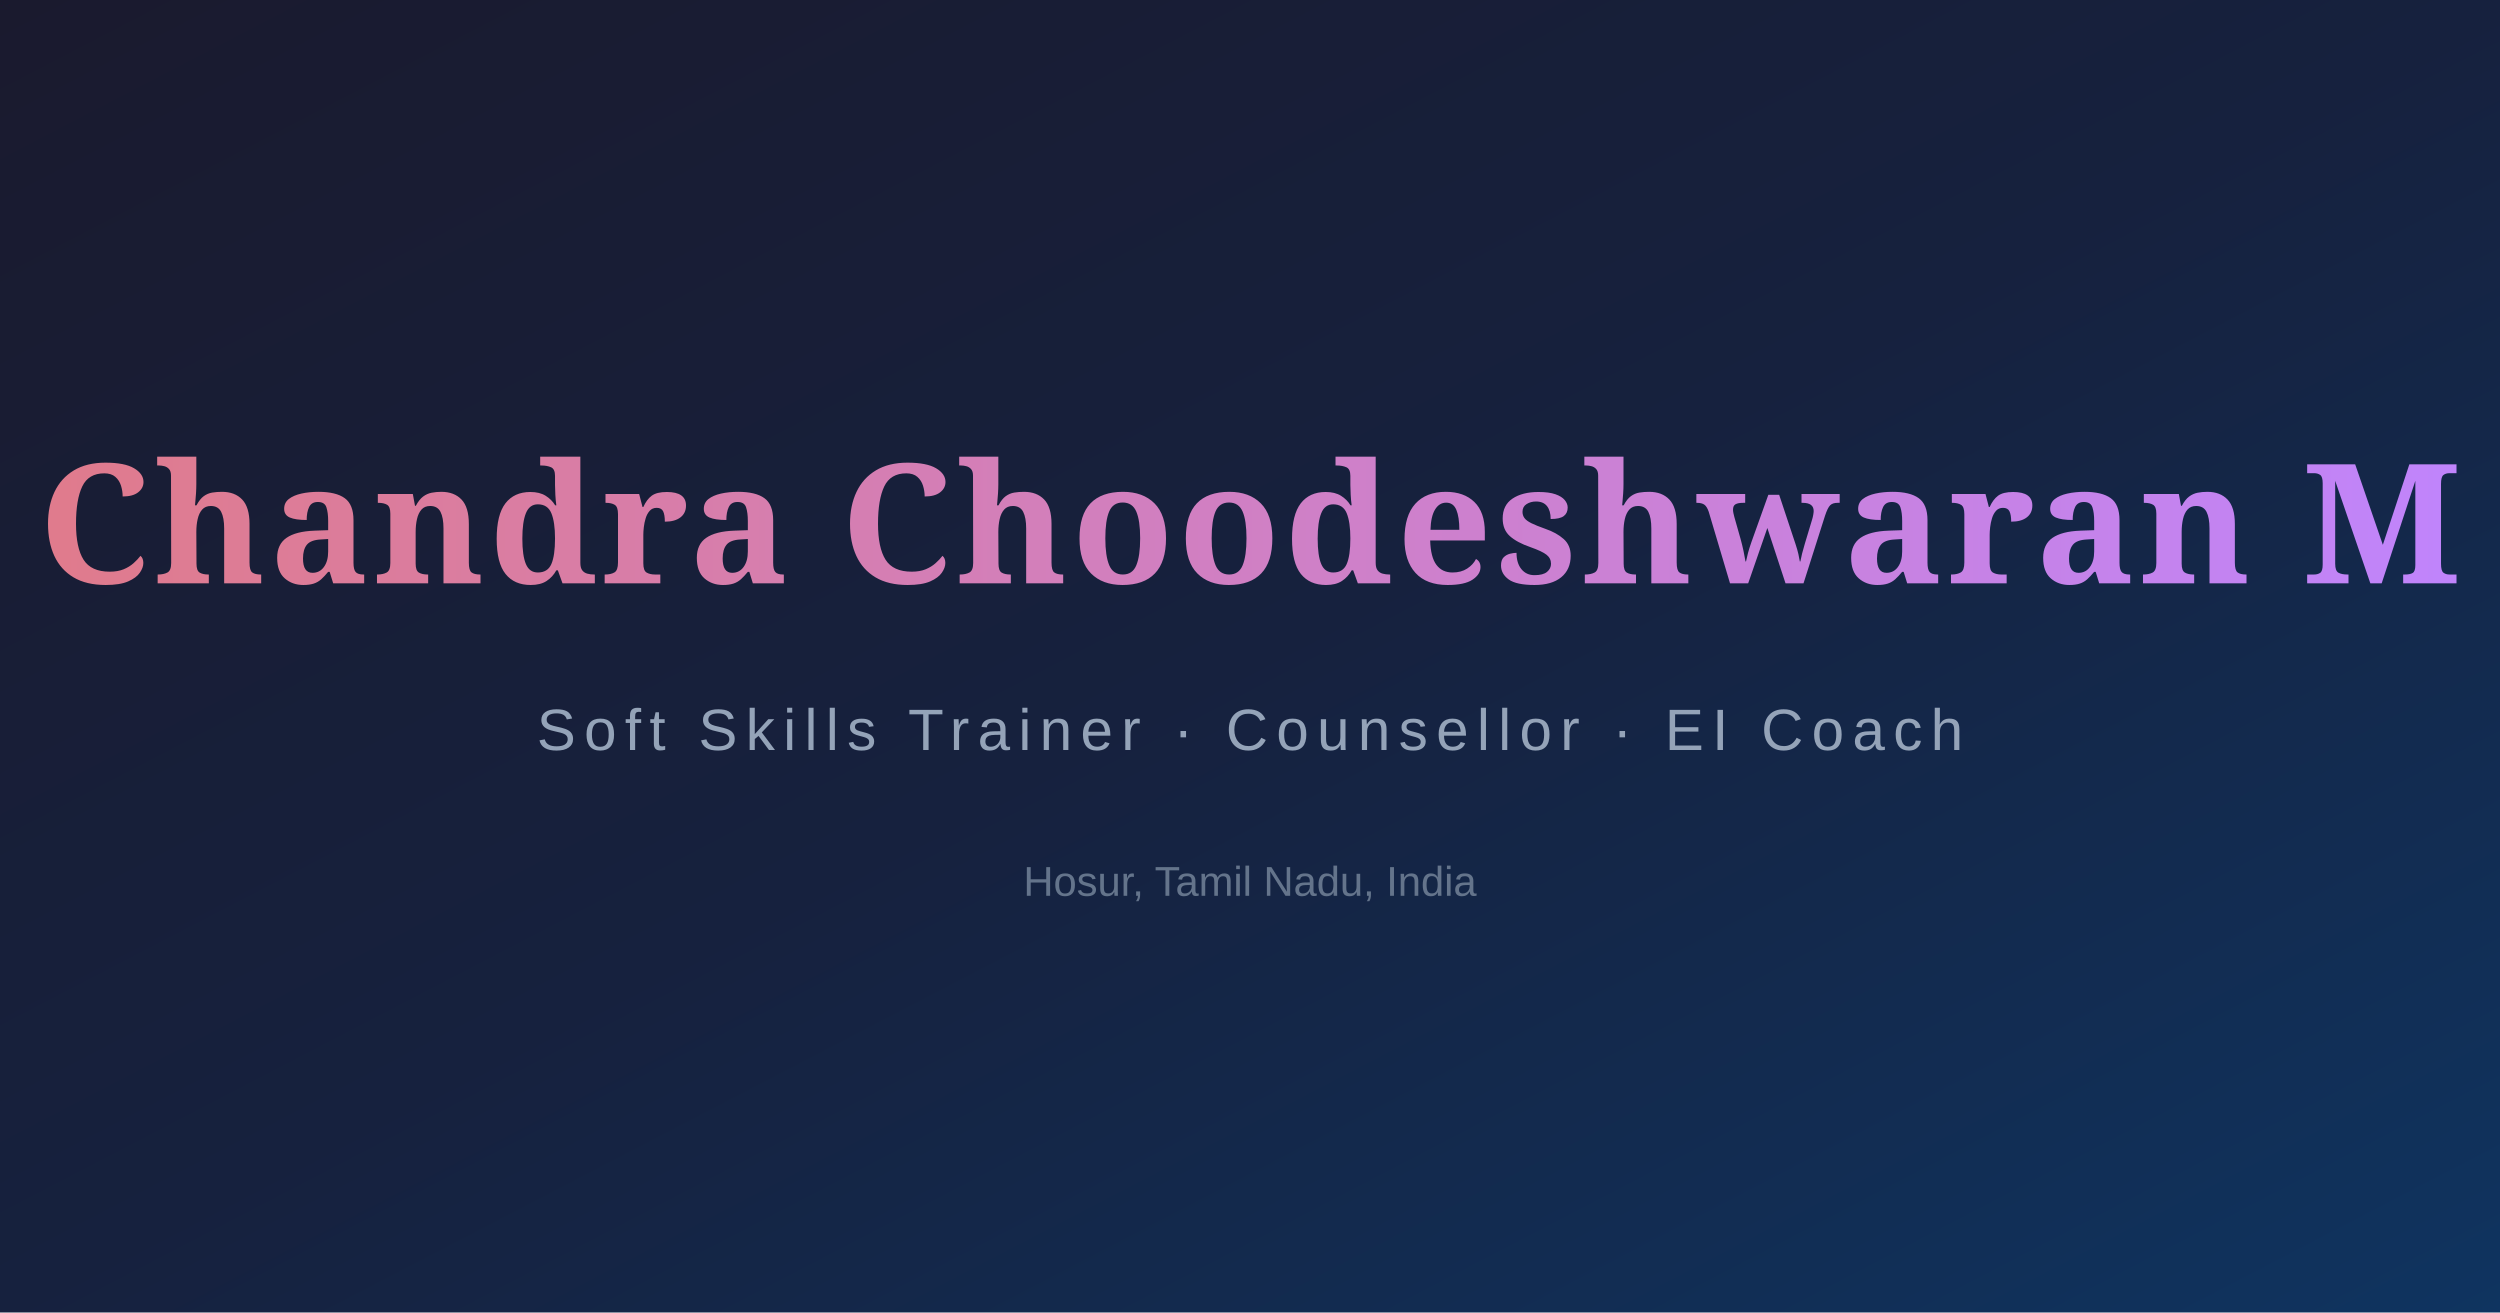
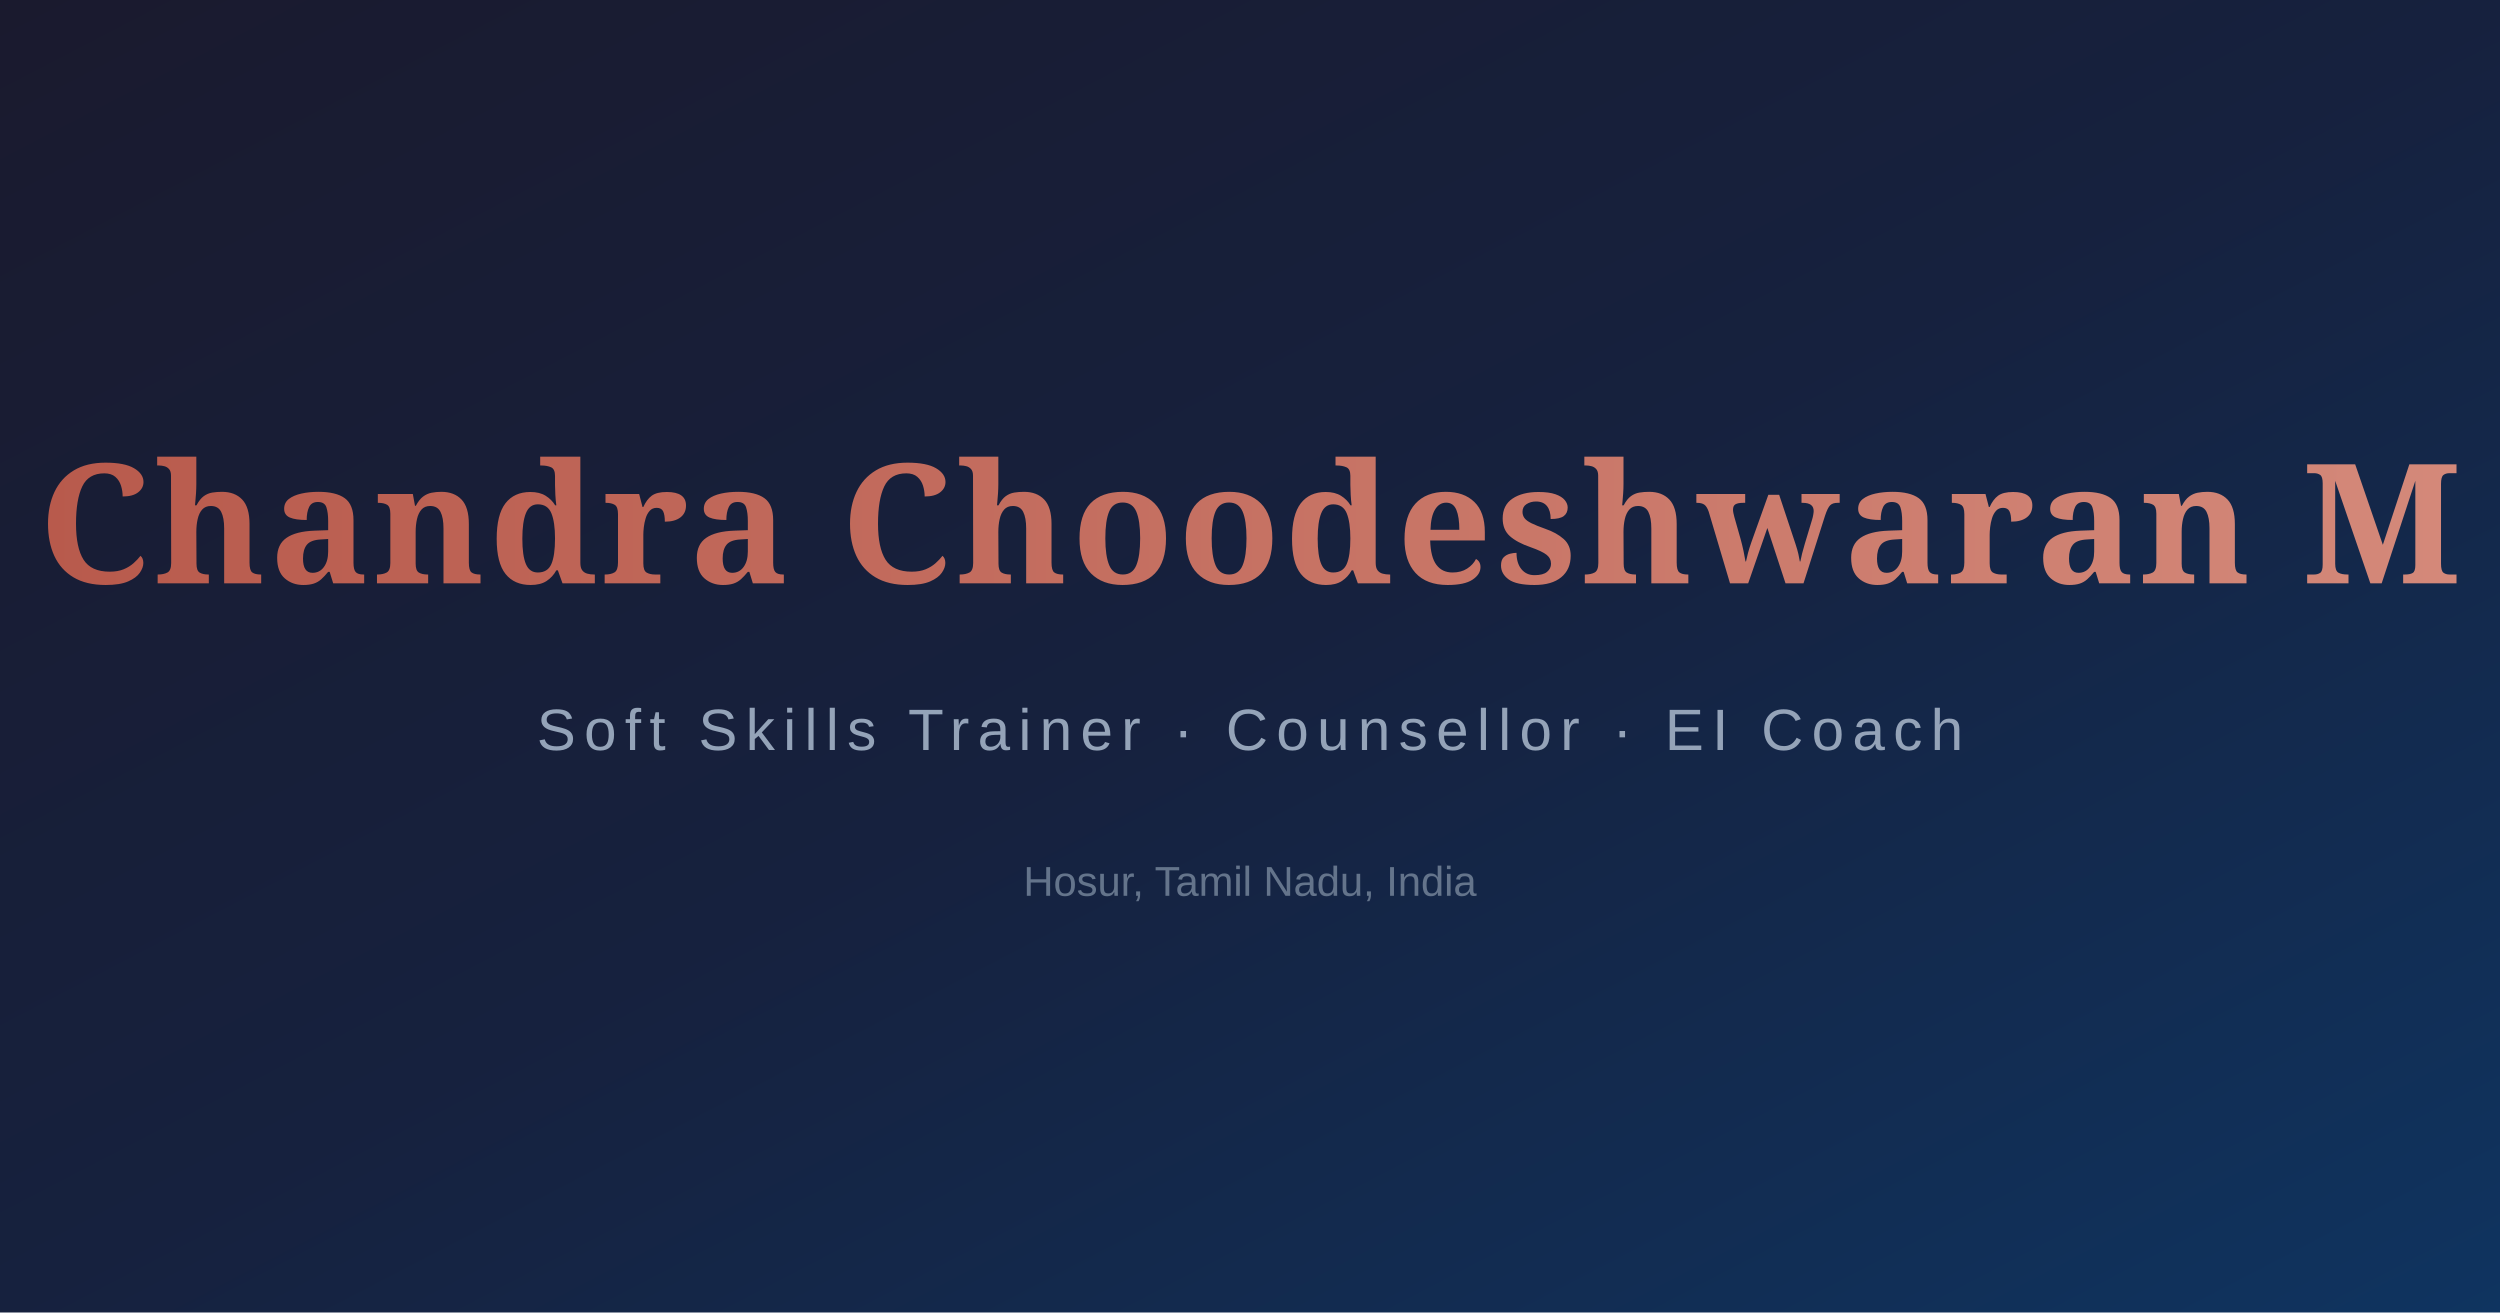
<svg xmlns="http://www.w3.org/2000/svg" width="1200" height="630" viewBox="0 0 1200 630">
  <defs>
    <linearGradient id="bg" x1="0%" y1="0%" x2="100%" y2="100%">
      <stop offset="0%" stop-color="#1a1a2e" />
      <stop offset="50%" stop-color="#16213e" />
      <stop offset="100%" stop-color="#0f3460" />
    </linearGradient>
    <linearGradient id="accent" x1="0%" y1="0%" x2="100%" y2="0%">
-       <stop offset="0%" stop-color="#E07B8C" />
-       <stop offset="100%" stop-color="#c084fc" />
+       <stop offset="0%" stop-color="#B85A4C" />
+       <stop offset="100%" stop-color="#D4897A" />
    </linearGradient>
  </defs>
  <rect width="1200" height="630" fill="url(#bg)" />
  <text x="600" y="280" font-family="Georgia, serif" font-size="80" font-weight="bold" fill="url(#accent)" text-anchor="middle" letter-spacing="2">Chandra Choodeshwaran M</text>
  <text x="600" y="360" font-family="Arial, sans-serif" font-size="28" fill="#94a3b8" text-anchor="middle" letter-spacing="4">Soft Skills Trainer · Counsellor · EI Coach</text>
  <text x="600" y="430" font-family="Arial, sans-serif" font-size="20" fill="#64748b" text-anchor="middle">Hosur, Tamil Nadu, India</text>
  <line x1="480" y1="470" x2="720" y2="470" stroke="url(#accent)" stroke-width="3" stroke-linecap="round" />
</svg>
